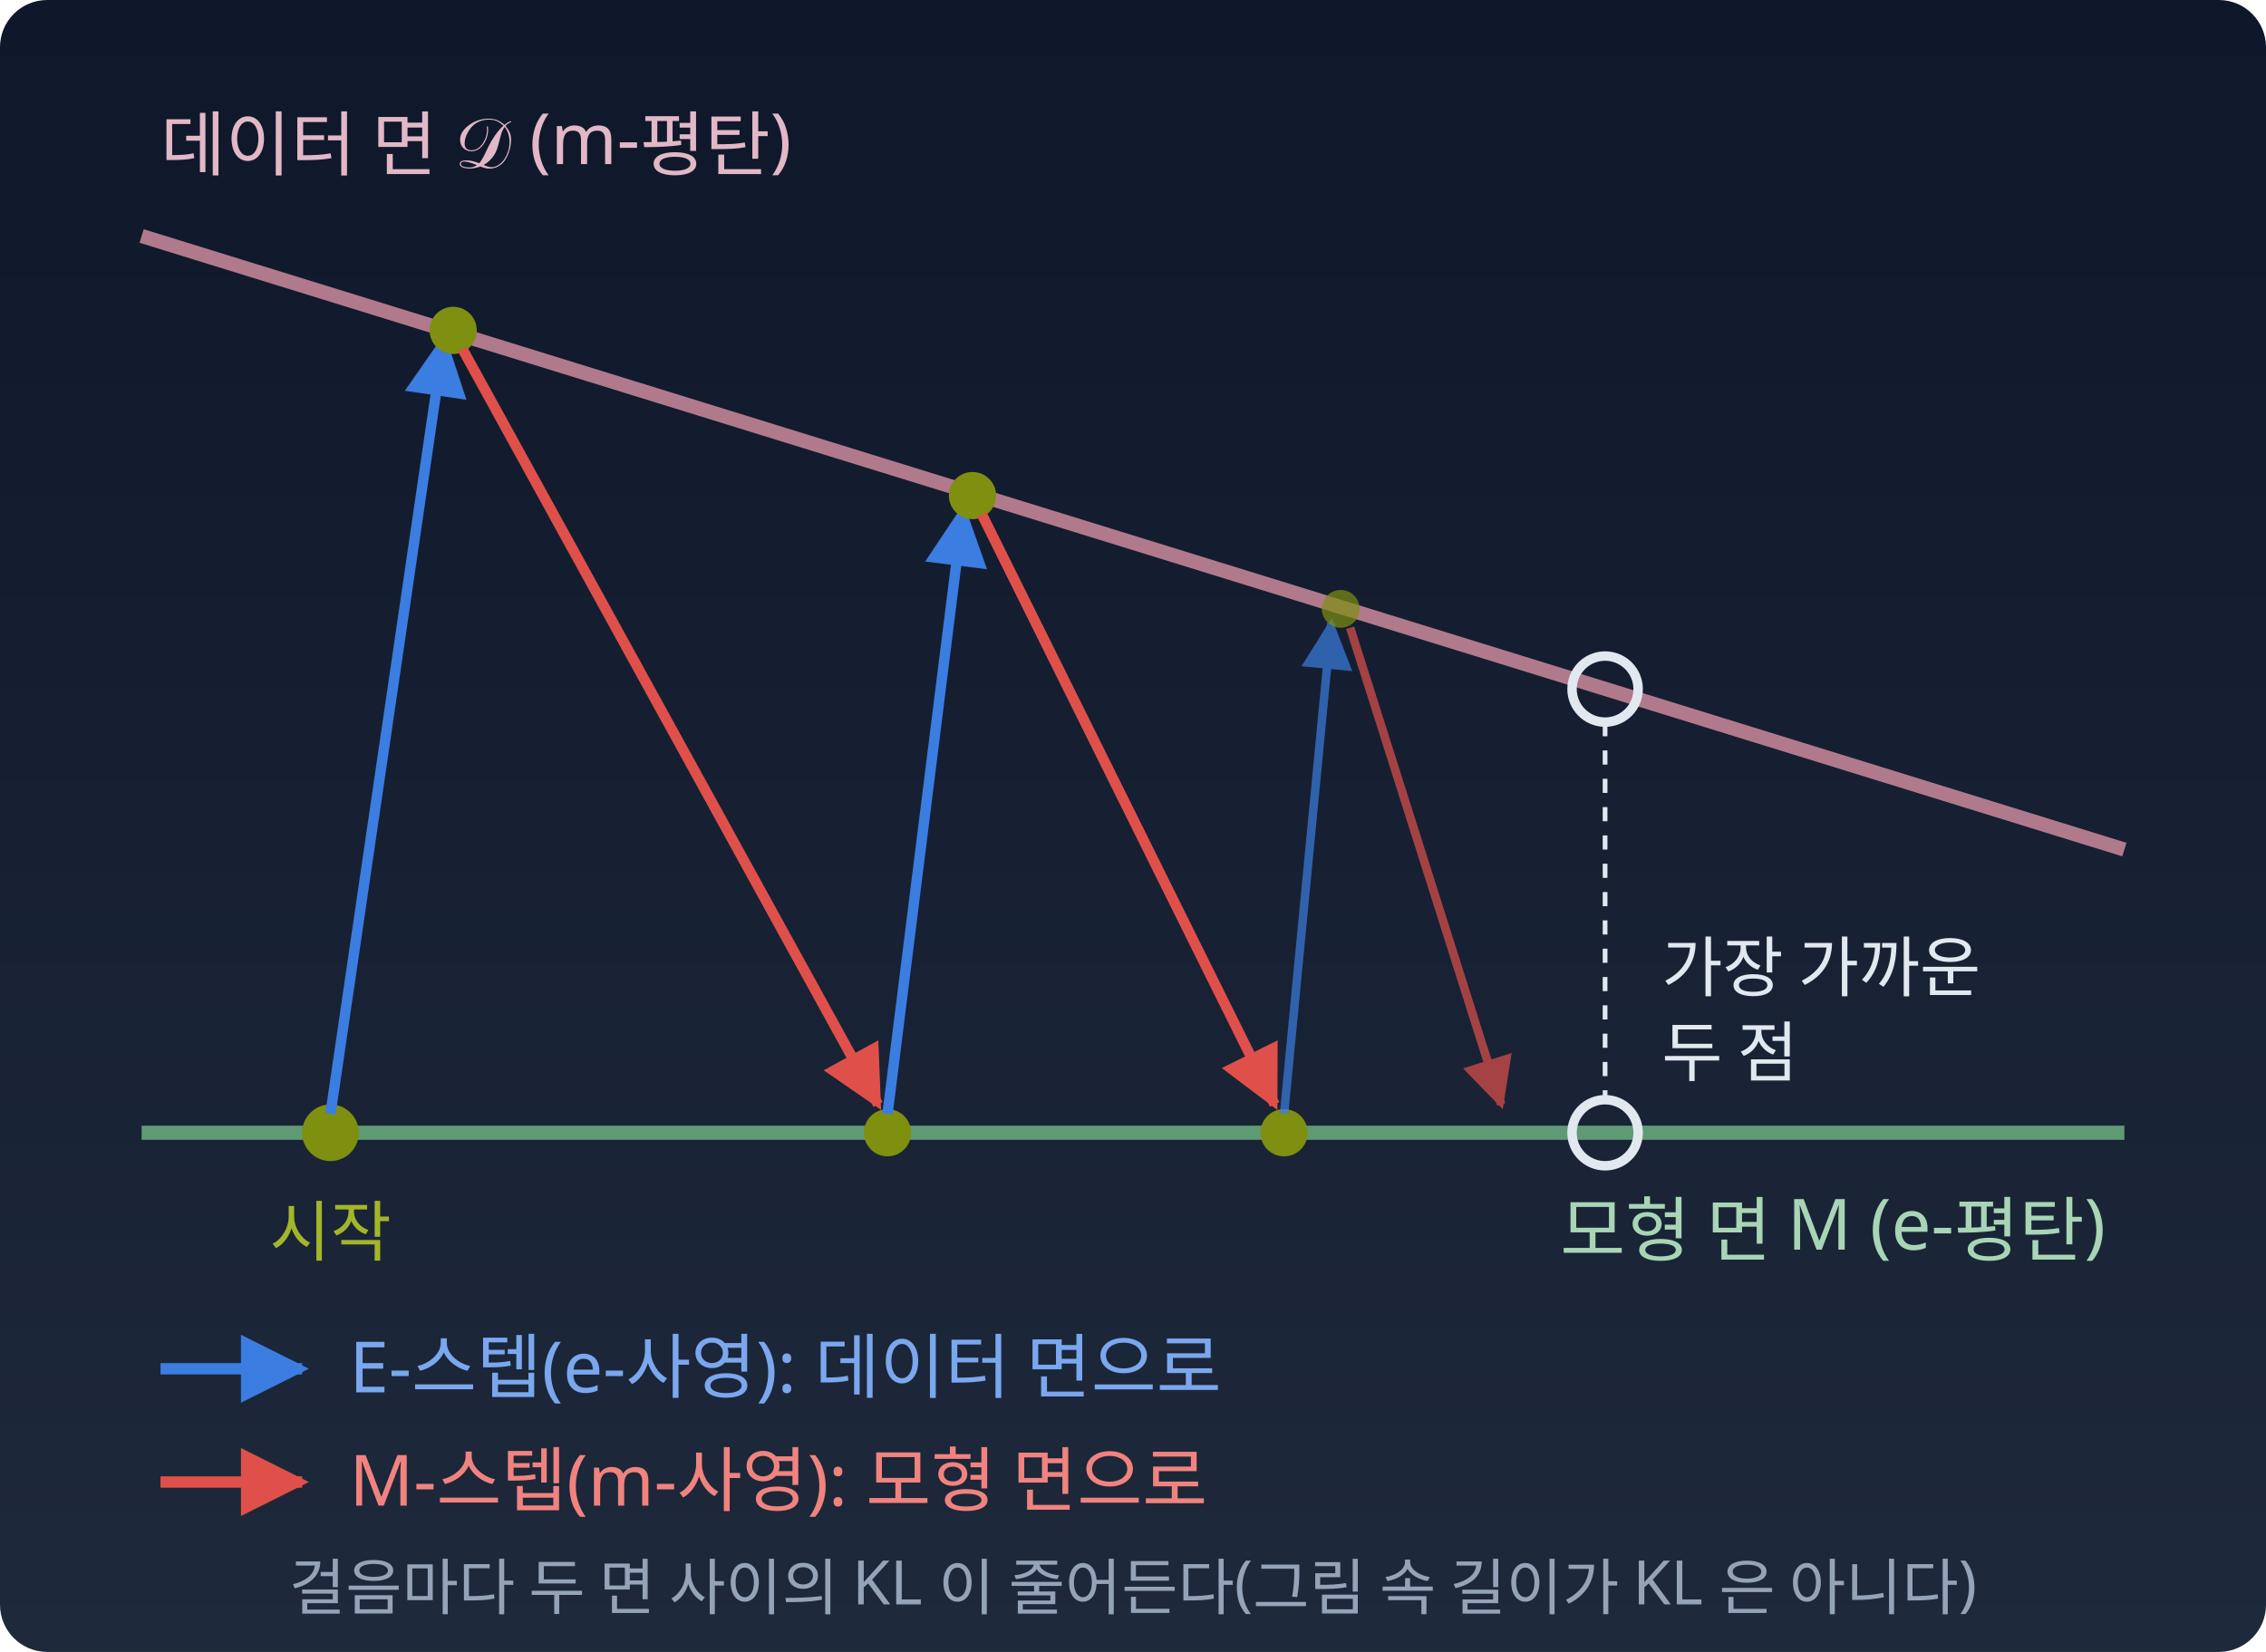
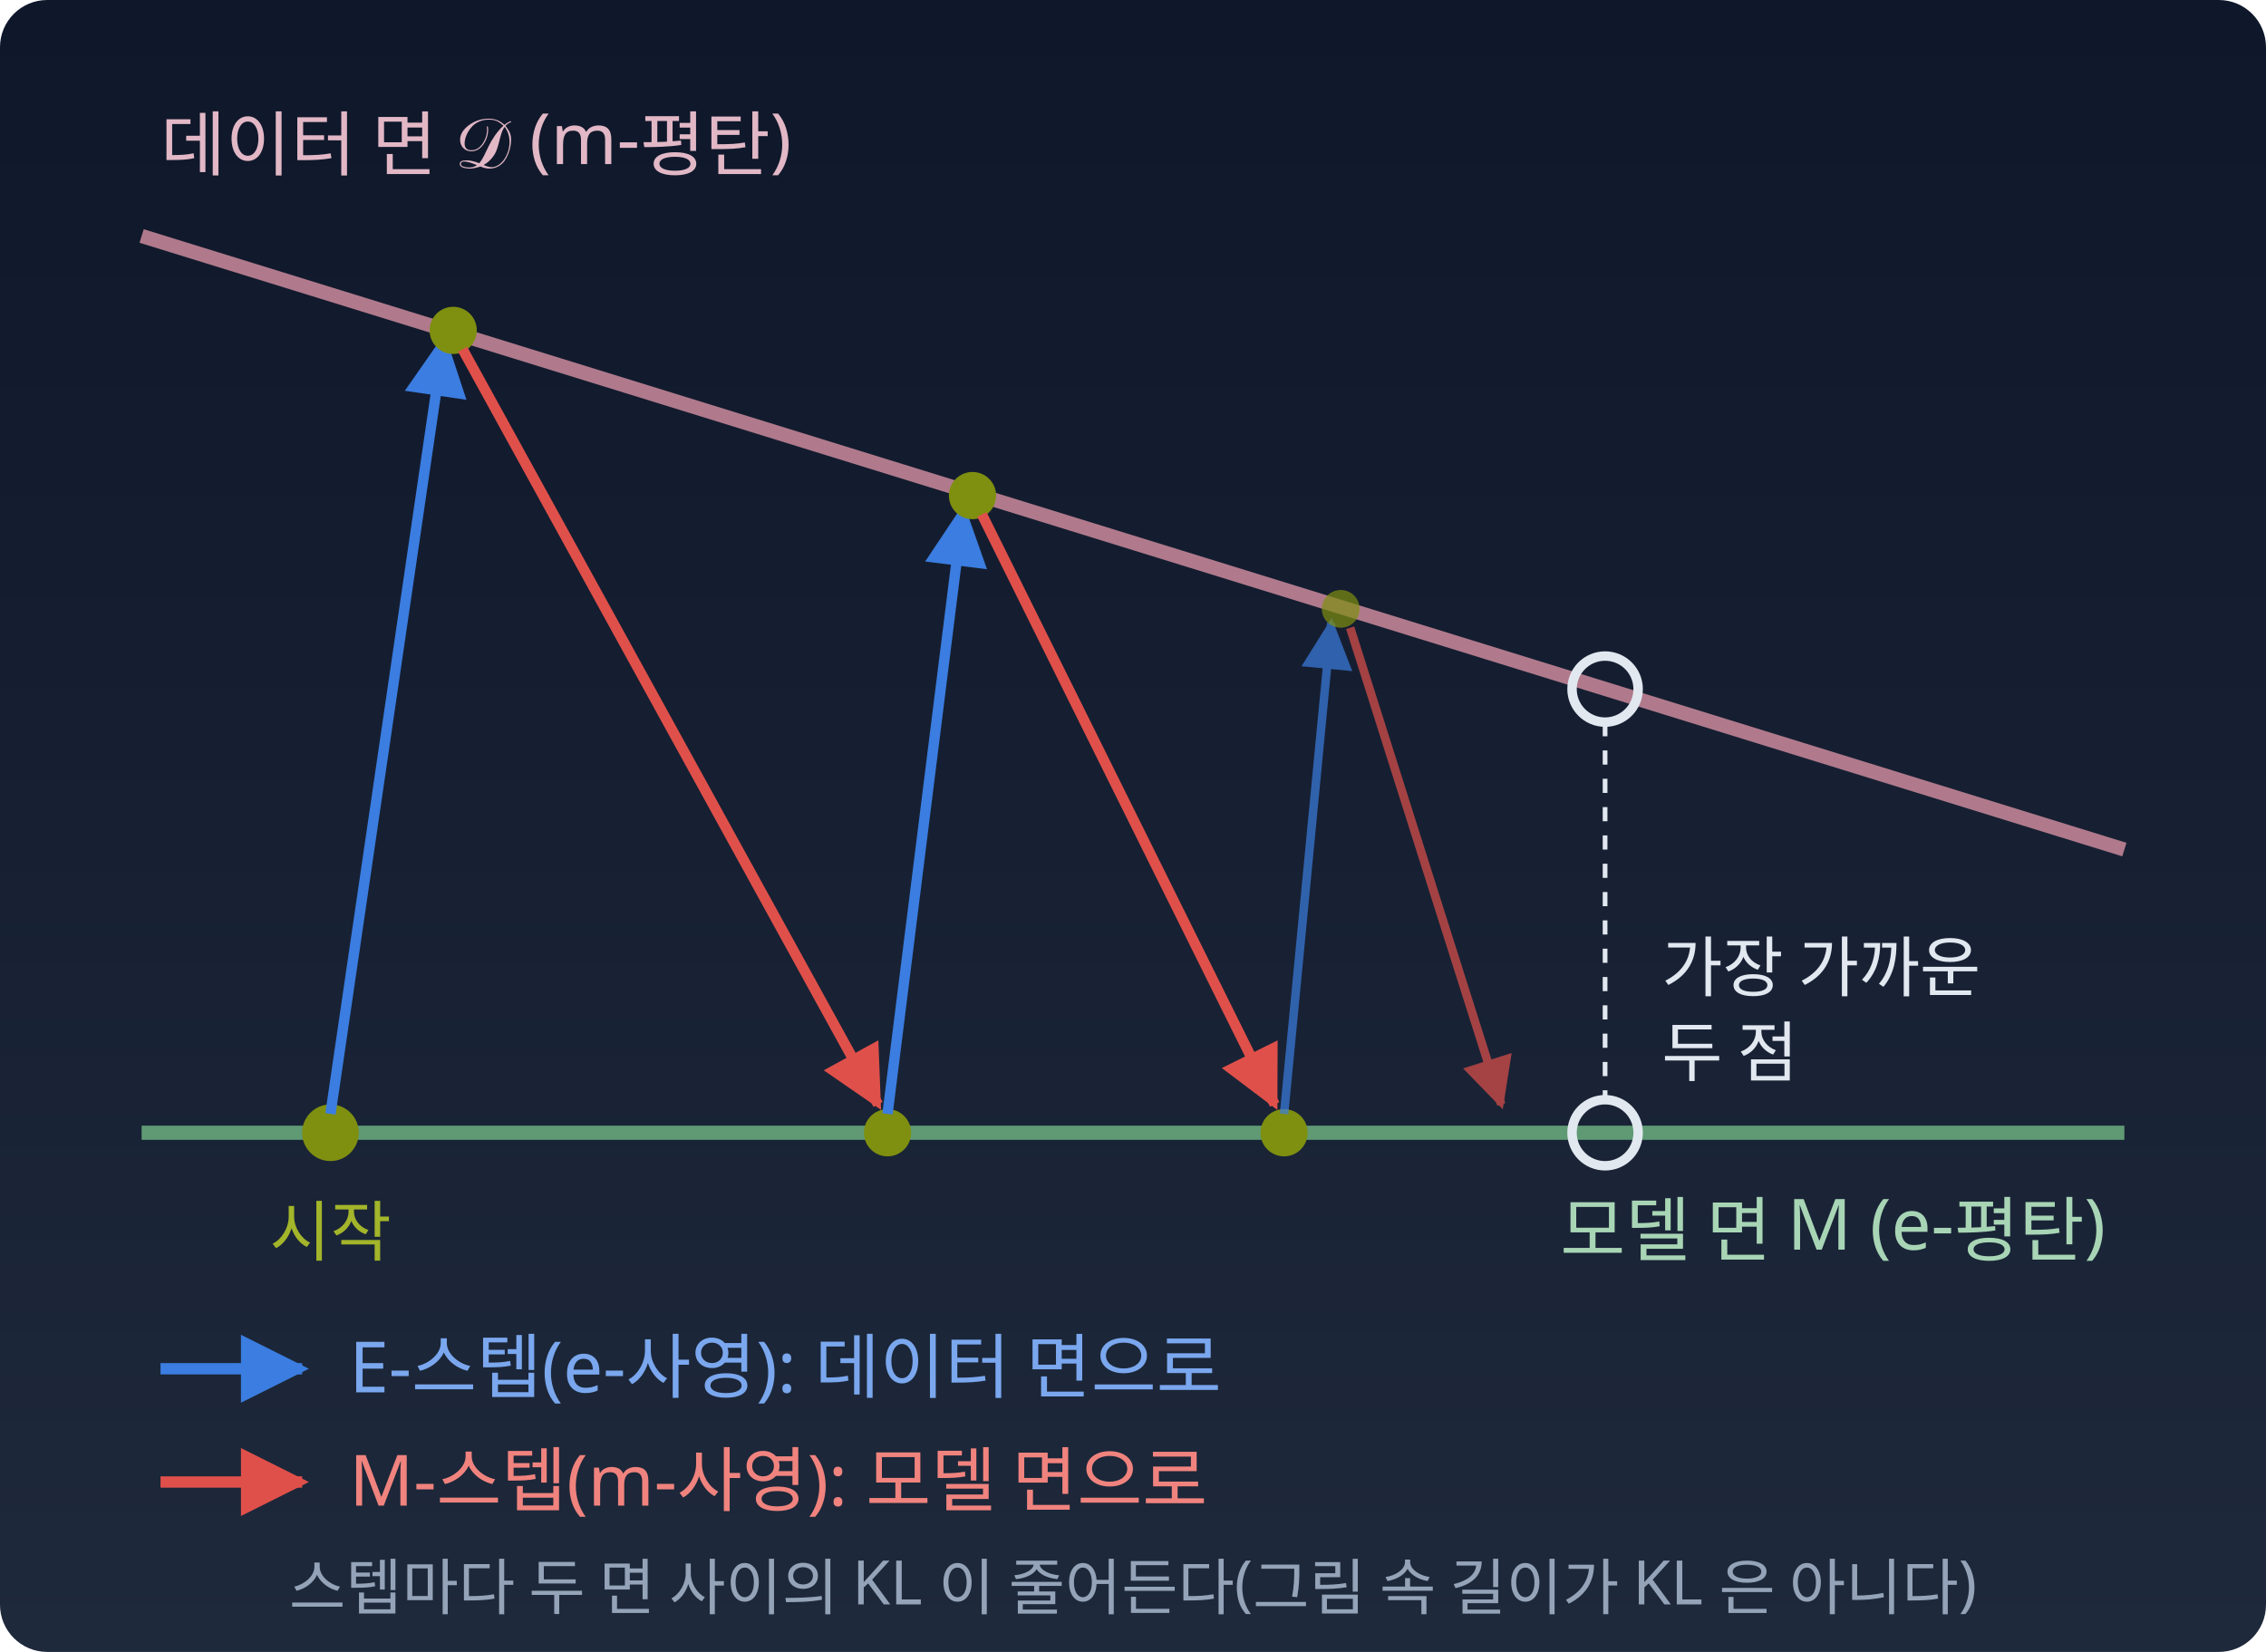
<svg xmlns="http://www.w3.org/2000/svg" viewBox="0 0 480 350" font-family="'Noto Sans KR', sans-serif">
  <defs>
    <linearGradient id="bg12" x1="0" y1="0" x2="0" y2="1">
      <stop offset="0%" stop-color="#0f172a" />
      <stop offset="100%" stop-color="#1e293b" />
    </linearGradient>
    <marker id="arE12" viewBox="0 0 10 10" refX="9" refY="5" markerWidth="6" markerHeight="6" orient="auto">
      <path d="M0,0 L10,5 L0,10 z" fill="#3b7de0" />
    </marker>
    <marker id="arM12" viewBox="0 0 10 10" refX="9" refY="5" markerWidth="6" markerHeight="6" orient="auto">
      <path d="M0,0 L10,5 L0,10 z" fill="#e0504a" />
    </marker>
  </defs>
  <rect width="480" height="350" fill="url(#bg12)" rx="10" />
  <line x1="30" y1="50" x2="450" y2="180" stroke="#b07a8c" stroke-width="3" />
  <text x="34" y="36" font-size="15" fill="#e2b8c6">데이터 면 𝒟 (m-평탄)</text>
  <line x1="30" y1="240" x2="450" y2="240" stroke="#5f9a74" stroke-width="3" />
-   <text x="446" y="266" font-size="15" fill="#a8d5b5" text-anchor="end">모형 면 M (e-평탄)</text>
+   <text x="446" y="266" font-size="15" fill="#a8d5b5" text-anchor="end">모델 면 M (e-평탄)</text>
  <circle cx="70" cy="240" r="6" fill="#7f8f10" />
  <text x="70" y="266" font-size="14" fill="#a3b52a" text-anchor="middle">시작</text>
  <line x1="70" y1="236" x2="94" y2="72" stroke="#3b7de0" stroke-width="2.2" marker-end="url(#arE12)" />
  <circle cx="96" cy="70" r="5" fill="#7f8f10" />
  <line x1="98" y1="74" x2="186" y2="234" stroke="#e0504a" stroke-width="2.2" marker-end="url(#arM12)" />
  <circle cx="188" cy="240" r="5" fill="#7f8f10" />
  <line x1="188" y1="236" x2="204" y2="108" stroke="#3b7de0" stroke-width="2.2" marker-end="url(#arE12)" />
  <circle cx="206" cy="105" r="5" fill="#7f8f10" />
  <line x1="208" y1="109" x2="270" y2="234" stroke="#e0504a" stroke-width="2.2" marker-end="url(#arM12)" />
  <circle cx="272" cy="240" r="5" fill="#7f8f10" />
  <line x1="272" y1="236" x2="282" y2="132" stroke="#3b7de0" stroke-width="1.8" marker-end="url(#arE12)" opacity="0.7" />
  <circle cx="284" cy="129" r="4" fill="#7f8f10" opacity="0.7" />
  <line x1="286" y1="133" x2="318" y2="234" stroke="#e0504a" stroke-width="1.8" marker-end="url(#arM12)" opacity="0.7" />
  <circle cx="340" cy="240" r="7" fill="none" stroke="#e2e8f0" stroke-width="2" />
  <circle cx="340" cy="146" r="7" fill="none" stroke="#e2e8f0" stroke-width="2" />
  <line x1="340" y1="153" x2="340" y2="233" stroke="#e2e8f0" stroke-width="1" stroke-dasharray="3 3" />
  <text x="352" y="210" font-size="14" fill="#e2e8f0">가장 가까운</text>
  <text x="352" y="228" font-size="14" fill="#e2e8f0">두 점</text>
  <line x1="34" y1="290" x2="64" y2="290" stroke="#3b7de0" stroke-width="2.4" marker-end="url(#arE12)" />
  <text x="74" y="295" font-size="15" fill="#7aa7ee">E-스텝(e-사영): 데이터 면으로</text>
  <line x1="34" y1="314" x2="64" y2="314" stroke="#e0504a" stroke-width="2.4" marker-end="url(#arM12)" />
-   <text x="74" y="319" font-size="15" fill="#f0837e">M-스텝(m-사영): 모형 면으로</text>
-   <text x="240" y="341" font-size="13" fill="#94a3b8" text-anchor="middle">걸음마다 두 면 사이의 KL 이 줄어든다(그림 속 길이가 KL 은 아니다)</text>
+   <text x="74" y="319" font-size="15" fill="#f0837e">M-스텝(m-사영): 모델 면으로</text>
+   <text x="240" y="341" font-size="13" fill="#94a3b8" text-anchor="middle">스텝마다 두 면 사이의 KL 이 줄어든다(그림 속 길이가 KL 은 아니다)</text>
</svg>
